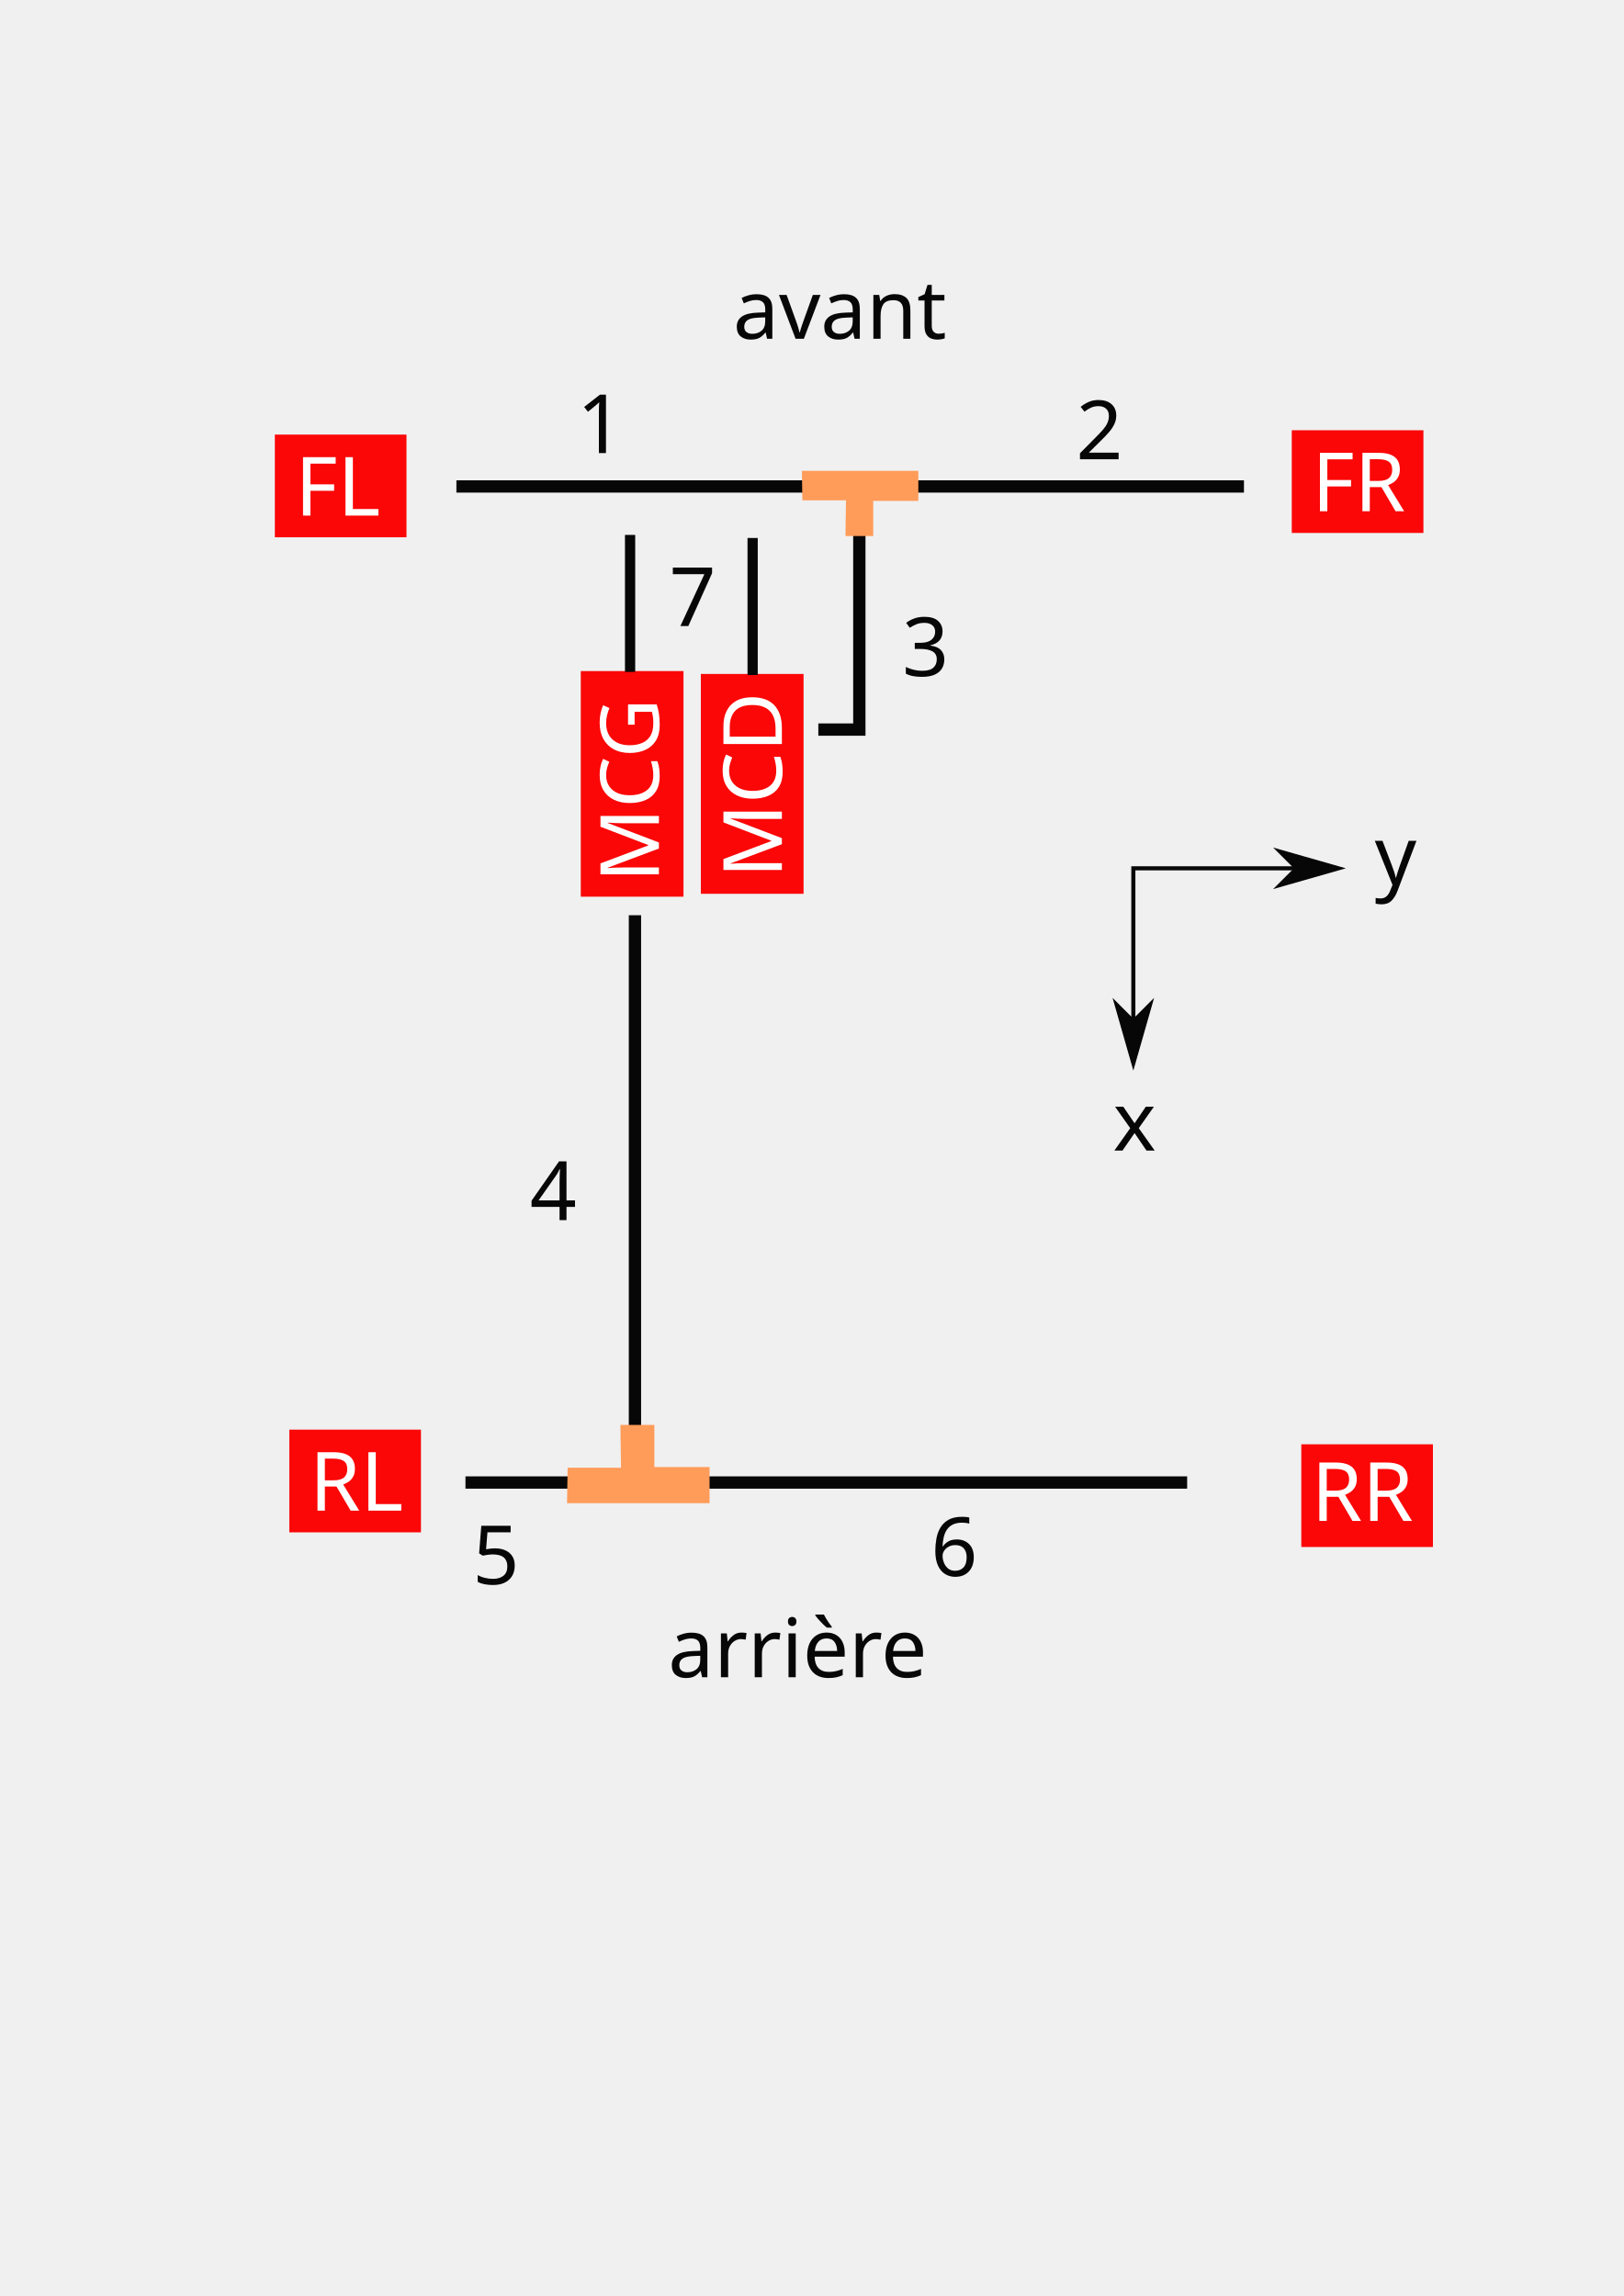
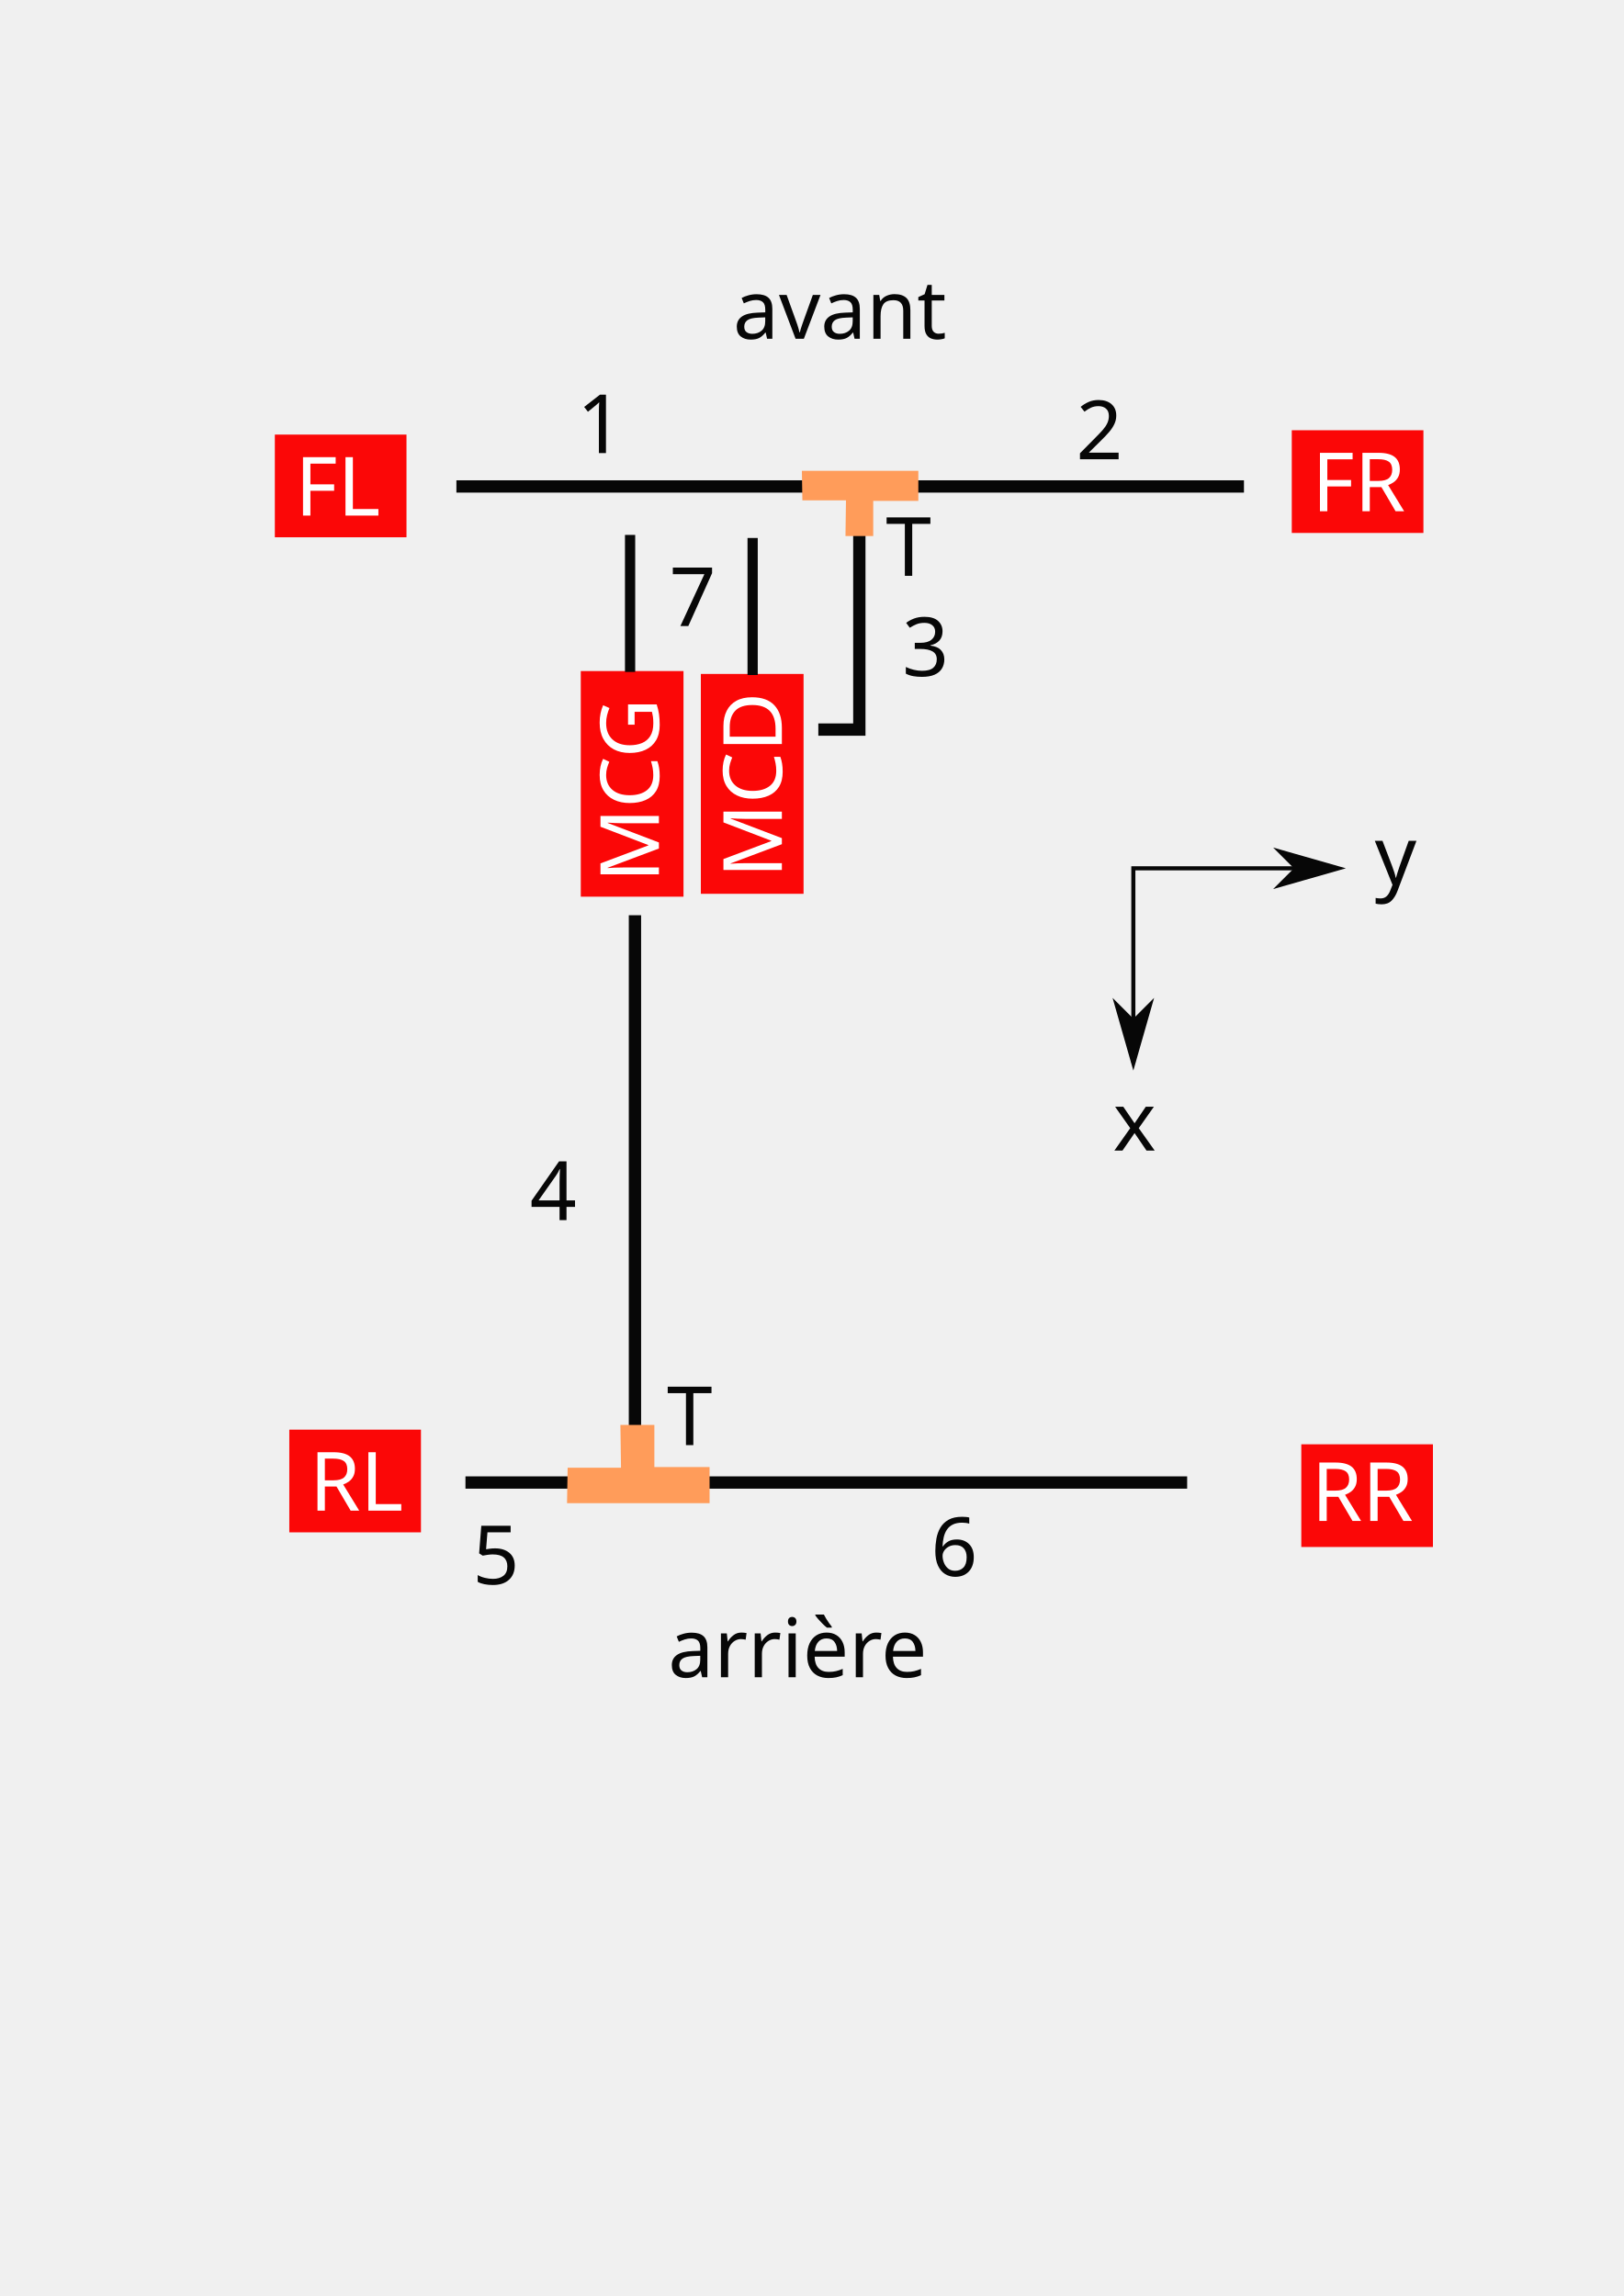
<svg xmlns="http://www.w3.org/2000/svg" version="1.1" id="svg2" xml:space="preserve" width="793.701" height="1122.52" viewBox="0 0 793.701 1122.52">
  <defs id="defs6">
    <marker orient="auto" refY="0.0" refX="0.0" id="Arrow1Lend" style="overflow:visible;">
      <path id="path874" d="M 0.0,0.0 L 5.0,-5.0 L -12.5,0.0 L 5.0,5.0 L 0.0,0.0 z " style="fill-rule:evenodd;stroke:#000000;stroke-width:1pt;stroke-opacity:1;fill:#000000;fill-opacity:1" transform="scale(0.8) rotate(180) translate(12.5,0)" />
    </marker>
    <marker orient="auto" refY="0.0" refX="0.0" id="Arrow1Lstart" style="overflow:visible">
      <path id="path871" d="M 0.0,0.0 L 5.0,-5.0 L -12.5,0.0 L 5.0,5.0 L 0.0,0.0 z " style="fill-rule:evenodd;stroke:#000000;stroke-width:1pt;stroke-opacity:1;fill:#000000;fill-opacity:1" transform="scale(0.8) translate(12.5,0)" />
    </marker>
    <clipPath clipPathUnits="userSpaceOnUse" id="clipPath60">
      <path d="M 37.34,625.449 H 557.539 V 729 H 37.34 Z" id="path58" />
    </clipPath>
  </defs>
  <g id="g10" transform="matrix(1.333333,0,0,1.333333,0,3.3396326e-5)" style="display:inline;opacity:0.97">
    <g id="g14" style="">
      <path id="path16" style="fill:none;stroke:#000000;stroke-width:4.51;stroke-linecap:butt;stroke-linejoin:miter;stroke-miterlimit:4;stroke-dasharray:none;stroke-opacity:1" d="M 456.055,178.375 H 167.324" />
    </g>
    <g id="g18" transform="matrix(0.9438172,0,0,1,3.216545,0)" style="">
      <path id="path20" style="fill:none;stroke:#000000;stroke-width:4.51;stroke-linecap:butt;stroke-linejoin:miter;stroke-miterlimit:4;stroke-dasharray:none;stroke-opacity:1" d="M 177.395,543.605 H 457.73" />
    </g>
    <g id="g22" style="">
      <path id="path24" style="fill:none;stroke:#000000;stroke-width:4.51;stroke-linecap:butt;stroke-linejoin:miter;stroke-miterlimit:4;stroke-dasharray:none;stroke-opacity:1" d="M 300.01,267.52 H 315.047 v -89.254" />
    </g>
    <g id="g26" transform="matrix(1,0,0,0.7507748,-22.5,135.3993)" style="">
      <path id="path28" style="fill:none;stroke:#000000;stroke-width:4.51;stroke-linecap:butt;stroke-linejoin:miter;stroke-miterlimit:4;stroke-dasharray:none;stroke-opacity:1" d="M 255.285,266.652 V 543.281" />
    </g>
    <path id="path30" style="fill:#ff9955;fill-opacity:1;fill-rule:nonzero;stroke:none" d="m 293.984,172.633 h 42.688 v 11.039 h -16.531 v 12.883 h -10.172 l 0.179,-13.086 h -15.984 z" />
    <path id="path32" style="fill:#ff9955;fill-opacity:1;fill-rule:nonzero;stroke:none" d="m 207.887,551.172 h 52.25 V 537.938 H 239.902 V 522.5 h -12.449 l 0.223,15.684 h -19.567 z" />
    <text xml:space="preserve" style="font-style:normal;font-weight:normal;font-size:30px;line-height:1.25;font-family:sans-serif;letter-spacing:0px;word-spacing:0px;fill:#000000;fill-opacity:1;stroke:none;stroke-width:0.75" x="268.746" y="124.228" id="text45">
      <tspan id="tspan43" x="268.746" y="124.228" style="stroke-width:0.75">avant</tspan>
    </text>
    <text xml:space="preserve" style="font-style:normal;font-weight:normal;font-size:30px;line-height:1.25;font-family:sans-serif;letter-spacing:0px;word-spacing:0px;fill:#000000;fill-opacity:1;stroke:none;stroke-width:0.75" x="244.928" y="614.999" id="text49">
      <tspan id="tspan47" x="244.928" y="614.999" style="stroke-width:0.75">arrière</tspan>
    </text>
    <g id="g4600" transform="translate(29.16815,-48.79037)" style="">
      <g id="g4594" style="">
        <rect style="fill:#fb0000;fill-opacity:1;stroke-width:0.872" id="rect4587" width="48.26" height="37.653" x="71.595" y="208.145" />
        <text xml:space="preserve" style="font-style:normal;font-weight:normal;font-size:30px;line-height:1.25;font-family:sans-serif;letter-spacing:0px;word-spacing:0px;fill:#ffffff;fill-opacity:1;stroke:none;stroke-width:0.75" x="79.019" y="237.844" id="text53">
          <tspan id="tspan51" x="79.019" y="237.844" style="fill:#ffffff;fill-opacity:1;stroke-width:0.75">FL</tspan>
        </text>
      </g>
    </g>
    <g transform="translate(401.9902,-50.38136)" id="g4610" style="">
      <g id="g4608" style="">
        <rect y="208.145" x="71.595" height="37.653" width="48.26" id="rect4602" style="fill:#fb0000;fill-opacity:1;stroke-width:0.872" />
        <text id="text4606" y="237.844" x="79.019" style="font-style:normal;font-weight:normal;font-size:30px;line-height:1.25;font-family:sans-serif;letter-spacing:0px;word-spacing:0px;fill:#ffffff;fill-opacity:1;stroke:none;stroke-width:0.75" xml:space="preserve">
          <tspan style="fill:#ffffff;fill-opacity:1;stroke-width:0.75" y="237.844" x="79.019" id="tspan4604">FR</tspan>
        </text>
      </g>
    </g>
    <g id="g4658" transform="translate(34.47145,316.0767)" style="">
      <g id="g4656" style="">
        <rect style="fill:#fb0000;fill-opacity:1;stroke-width:0.872" id="rect4650" width="48.26" height="37.653" x="71.595" y="208.145" />
        <text xml:space="preserve" style="font-style:normal;font-weight:normal;font-size:30px;line-height:1.25;font-family:sans-serif;letter-spacing:0px;word-spacing:0px;fill:#ffffff;fill-opacity:1;stroke:none;stroke-width:0.75" x="79.019" y="237.844" id="text4654">
          <tspan id="tspan4652" x="79.019" y="237.844" style="fill:#ffffff;fill-opacity:1;stroke-width:0.75">RL</tspan>
        </text>
      </g>
    </g>
    <g transform="translate(394.3459,353.7964)" id="g4668" style="">
      <g id="g4706" style="">
        <rect y="175.795" x="82.731" height="37.653" width="48.26" id="rect4660" style="fill:#fb0000;fill-opacity:1;stroke-width:0.872" />
        <text id="text4664" y="203.903" x="86.444" style="font-style:normal;font-weight:normal;font-size:30px;line-height:1.25;font-family:sans-serif;letter-spacing:0px;word-spacing:0px;fill:#ffffff;fill-opacity:1;stroke:none;stroke-width:0.75" xml:space="preserve">
          <tspan style="fill:#ffffff;fill-opacity:1;stroke-width:0.75" y="203.903" x="86.444" id="tspan4662">RR</tspan>
        </text>
      </g>
    </g>
    <g id="g4727" transform="rotate(-90,186.9414,254.284)" style="">
      <rect style="fill:#fb0000;fill-opacity:1;stroke-width:1.141" id="rect4680" width="82.731" height="37.653" x="112.43" y="280.27" />
      <text id="text69" y="308.908" x="117.733" style="font-style:normal;font-weight:normal;font-size:30px;line-height:1.25;font-family:sans-serif;letter-spacing:0px;word-spacing:0px;fill:#ffffff;fill-opacity:1;stroke:none;stroke-width:0.75" xml:space="preserve">
        <tspan style="fill:#ffffff;stroke-width:0.75" y="308.908" x="117.733" id="tspan67">MCG</tspan>
      </text>
    </g>
    <g id="g4722" transform="rotate(-90,374.1479,350.8041)" style="">
      <g transform="matrix(1.67033,0,0,1,277.6307,25.45585)" id="g4676" style="">
        <rect style="fill:#fb0000;fill-opacity:1;stroke-width:0.872" id="rect4670" width="48.26" height="37.653" x="71.595" y="208.145" />
      </g>
      <text id="text73" y="263.3" x="403.051" style="font-style:normal;font-weight:normal;font-size:30px;line-height:1.25;font-family:sans-serif;letter-spacing:0px;word-spacing:0px;fill:#ffffff;fill-opacity:1;stroke:none;stroke-width:0.75" xml:space="preserve">
        <tspan style="fill:#ffffff;stroke-width:0.75" y="263.3" x="403.051" id="tspan71">MCD</tspan>
      </text>
    </g>
    <text xml:space="preserve" style="font-style:normal;font-weight:normal;font-size:30px;line-height:1.25;font-family:sans-serif;letter-spacing:0px;word-spacing:0px;fill:#000000;fill-opacity:1;stroke:none;stroke-width:0.75" x="211.5" y="166.14" id="text4731">
      <tspan id="tspan4729" x="211.5" y="166.14" style="stroke-width:0.75">1</tspan>
    </text>
    <text xml:space="preserve" style="font-style:normal;font-weight:normal;font-size:30px;line-height:1.25;font-family:sans-serif;letter-spacing:0px;word-spacing:0px;fill:#000000;fill-opacity:1;stroke:none;stroke-width:0.75" x="394.5" y="168.39" id="text4735">
      <tspan id="tspan4733" x="394.5" y="168.39" style="stroke-width:0.75">2</tspan>
    </text>
    <text xml:space="preserve" style="font-style:normal;font-weight:normal;font-size:30px;line-height:1.25;font-family:sans-serif;letter-spacing:0px;word-spacing:0px;fill:#000000;fill-opacity:1;stroke:none;stroke-width:0.75" x="330.75" y="247.89" id="text4739">
      <tspan id="tspan4737" x="330.75" y="247.89" style="stroke-width:0.75">3</tspan>
    </text>
    <text xml:space="preserve" style="font-style:normal;font-weight:normal;font-size:30px;line-height:1.25;font-family:sans-serif;letter-spacing:0px;word-spacing:0px;fill:#000000;fill-opacity:1;stroke:none;stroke-width:0.75" x="194.25" y="447.39" id="text4743">
      <tspan id="tspan4741" x="194.25" y="447.39" style="stroke-width:0.75">4</tspan>
    </text>
    <text xml:space="preserve" style="font-style:normal;font-weight:normal;font-size:30px;line-height:1.25;font-family:sans-serif;letter-spacing:0px;word-spacing:0px;fill:#000000;fill-opacity:1;stroke:none;stroke-width:0.75" x="173.25" y="580.89" id="text4747">
      <tspan id="tspan4745" x="173.25" y="580.89" style="stroke-width:0.75">5</tspan>
    </text>
    <text xml:space="preserve" style="font-style:normal;font-weight:normal;font-size:30px;line-height:1.25;font-family:sans-serif;letter-spacing:0px;word-spacing:0px;fill:#000000;fill-opacity:1;stroke:none;stroke-width:0.75" x="341.25" y="577.89" id="text4751">
      <tspan id="tspan4749" x="341.25" y="577.89" style="stroke-width:0.75">6</tspan>
    </text>
    <path style="fill:none;stroke:#000000;stroke-width:1.5;stroke-linecap:butt;stroke-linejoin:miter;stroke-miterlimit:4;stroke-dasharray:none;stroke-opacity:1;marker-start:url(#Arrow1Lstart);marker-end:url(#Arrow1Lend)" d="m 415.5,389.64 v -71.25 h 75" id="path869" />
    <text xml:space="preserve" style="font-style:normal;font-weight:normal;font-size:30px;line-height:1.25;font-family:sans-serif;letter-spacing:0px;word-spacing:0px;fill:#000000;fill-opacity:1;stroke:none;stroke-width:0.75" x="408" y="421.89" id="text1367">
      <tspan id="tspan1365" x="408" y="421.89" style="stroke-width:0.75">x</tspan>
    </text>
    <text xml:space="preserve" style="font-style:normal;font-weight:normal;font-size:30px;line-height:1.25;font-family:sans-serif;letter-spacing:0px;word-spacing:0px;fill:#000000;fill-opacity:1;stroke:none;stroke-width:0.75" x="504" y="324.39" id="text1371">
      <tspan id="tspan1369" x="504" y="324.39" style="stroke-width:0.75">y</tspan>
    </text>
    <path style="fill:none;stroke:#000000;stroke-width:3.75;stroke-linecap:butt;stroke-linejoin:miter;stroke-opacity:1;stroke-miterlimit:4;stroke-dasharray:none" d="m 231,246.39 v -50.25" id="path902" />
    <path style="display:inline;fill:none;stroke:#000000;stroke-width:3.75;stroke-linecap:butt;stroke-linejoin:miter;stroke-opacity:1;stroke-miterlimit:4;stroke-dasharray:none" d="m 275.925,247.515 v -50.25" id="path902-9" />
    <text xml:space="preserve" style="font-style:normal;font-weight:normal;font-size:30px;line-height:1.25;font-family:sans-serif;letter-spacing:0px;word-spacing:0px;display:inline;fill:#000000;fill-opacity:1;stroke:none;stroke-width:0.75" x="245.369" y="229.545" id="text4739-6">
      <tspan id="tspan4737-8" x="245.369" y="229.545" style="stroke-width:0.75">7</tspan>
    </text>
+     <text xml:space="preserve" style="font-style:normal;font-weight:normal;font-size:30px;line-height:1.25;font-family:sans-serif;letter-spacing:0px;word-spacing:0px;fill:#000000;fill-opacity:1;stroke:none;stroke-width:0.75" x="244.5" y="529.89" id="text911">
+       <tspan id="tspan909" x="244.5" y="529.89" style="stroke-width:0.75">T</tspan>
+     </text>
+     <text xml:space="preserve" style="font-style:normal;font-weight:normal;font-size:30px;line-height:1.25;font-family:sans-serif;letter-spacing:0px;word-spacing:0px;fill:#000000;fill-opacity:1;stroke:none;stroke-width:0.75" x="324.75" y="211.14" id="text915">
+       <tspan id="tspan913" x="324.75" y="211.14" style="stroke-width:0.75">T</tspan>
+     </text>
  </g>
</svg>
